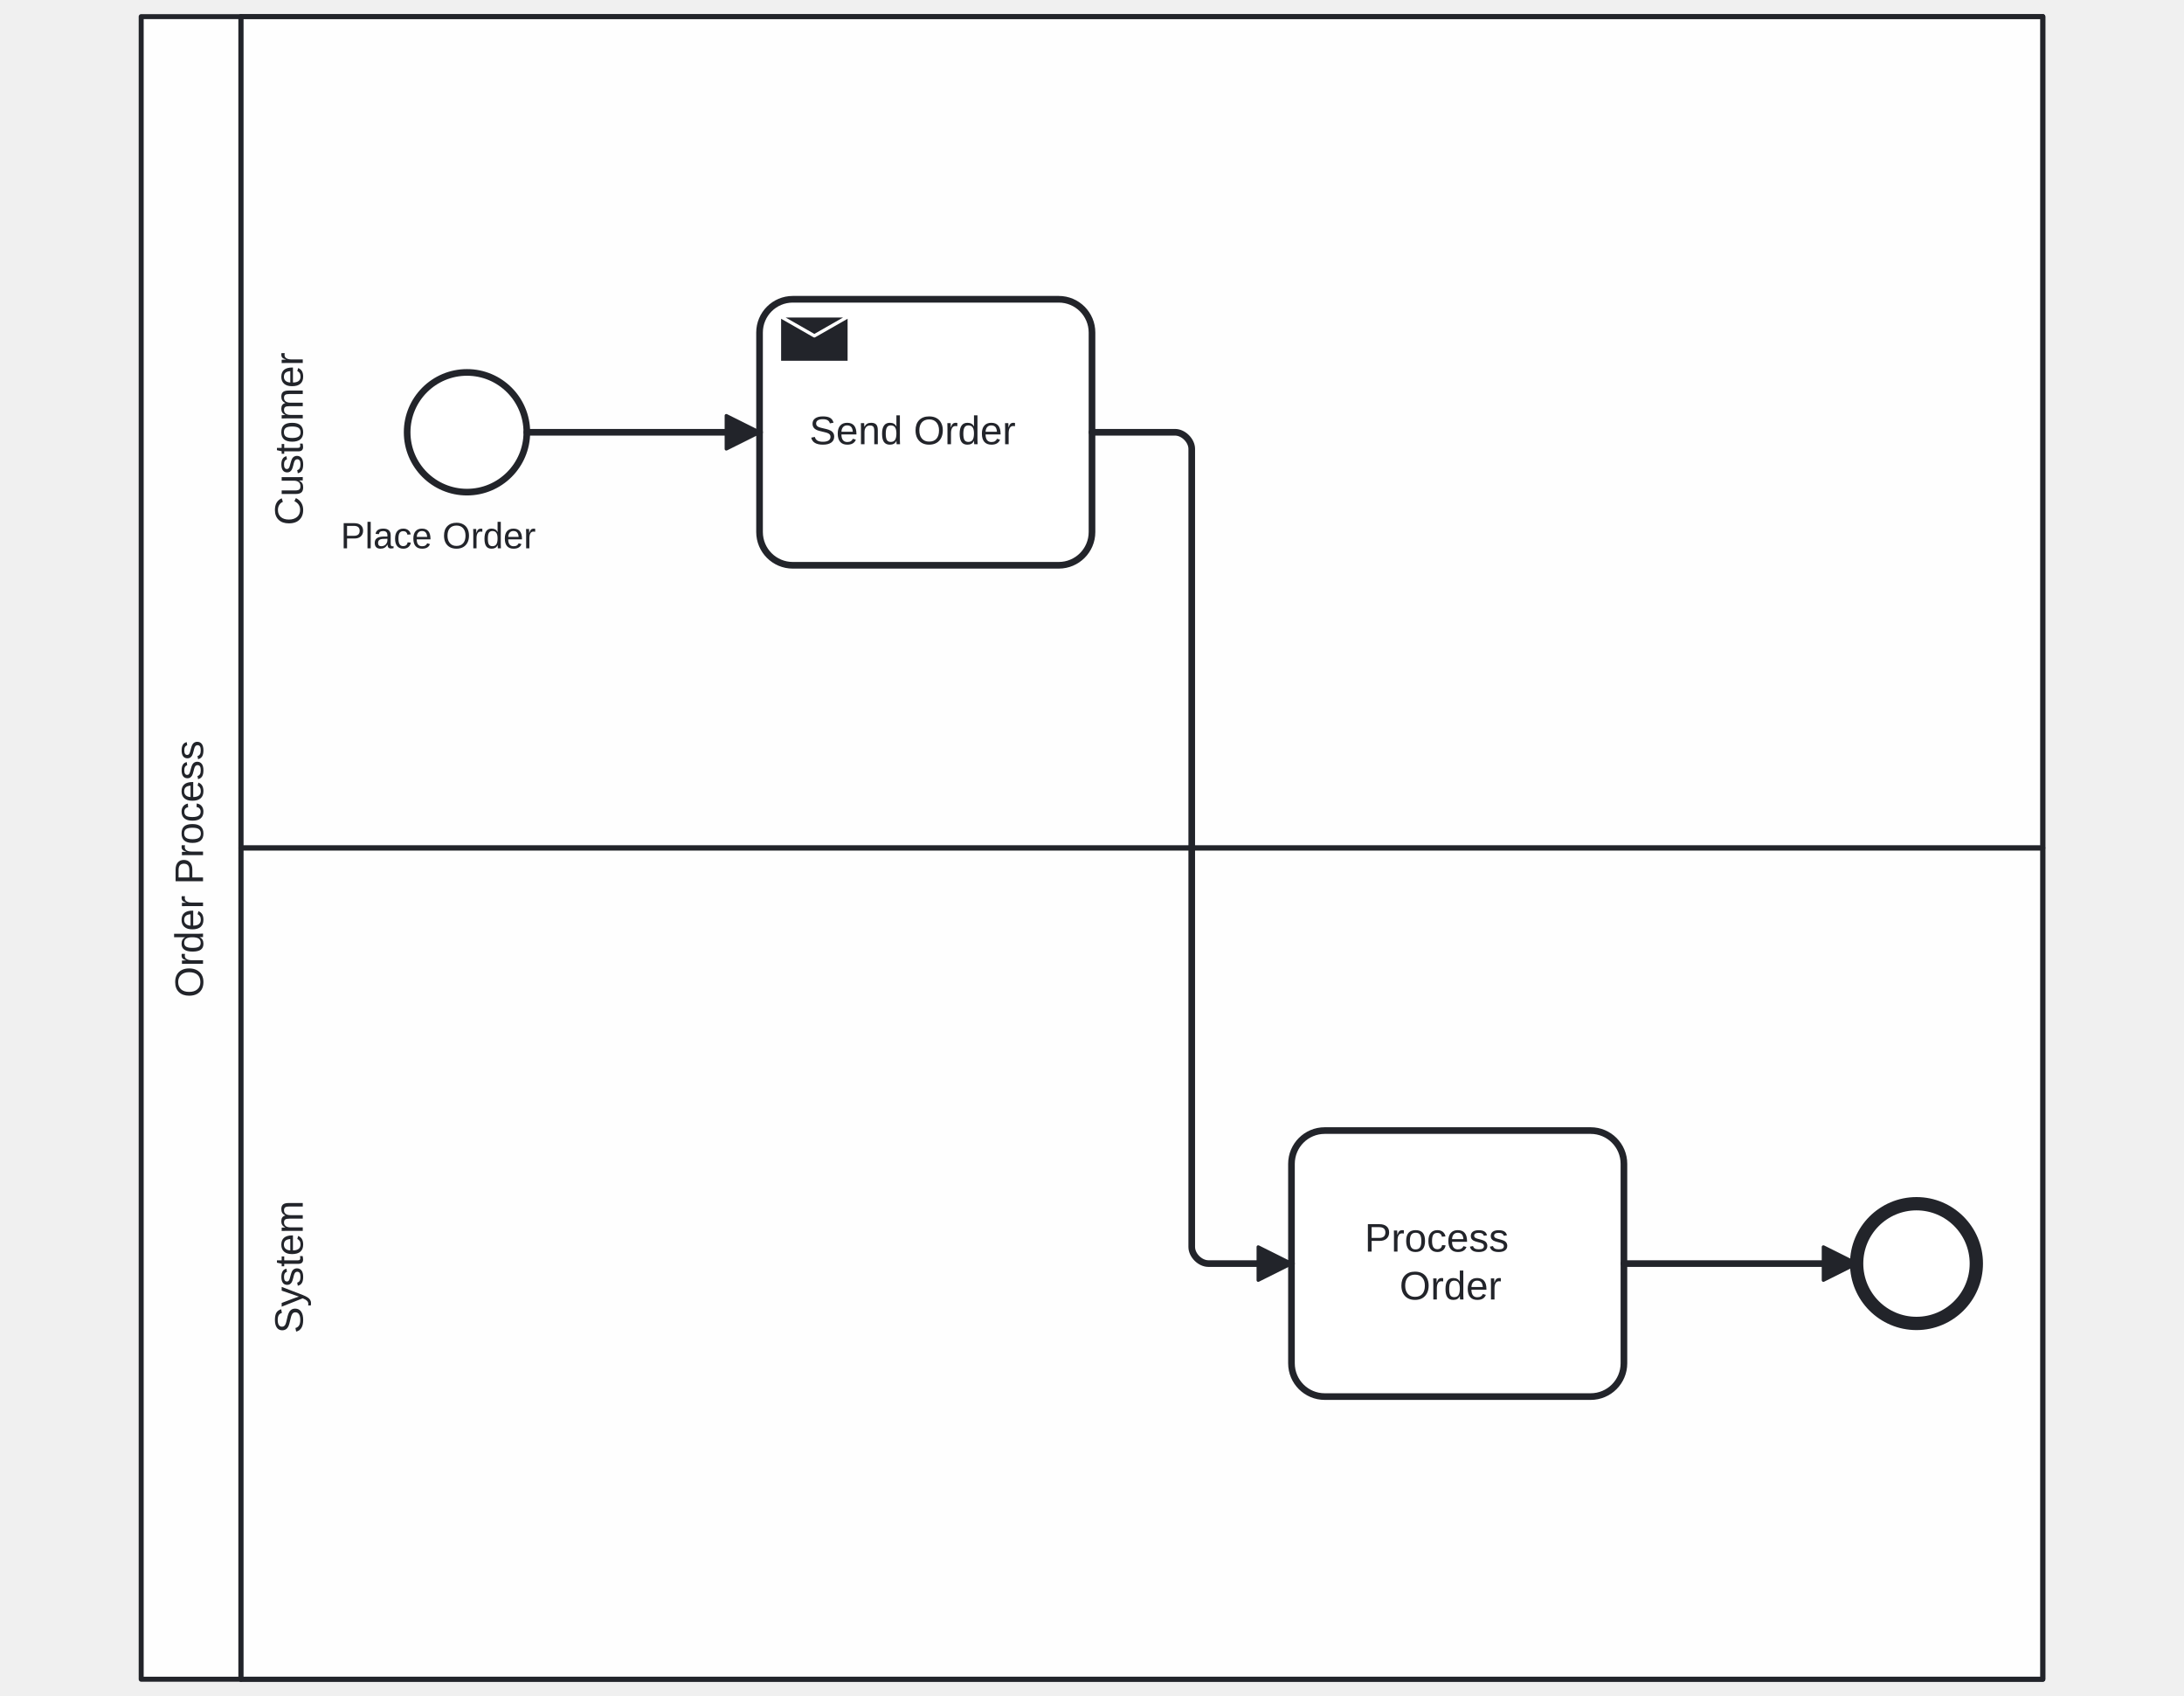
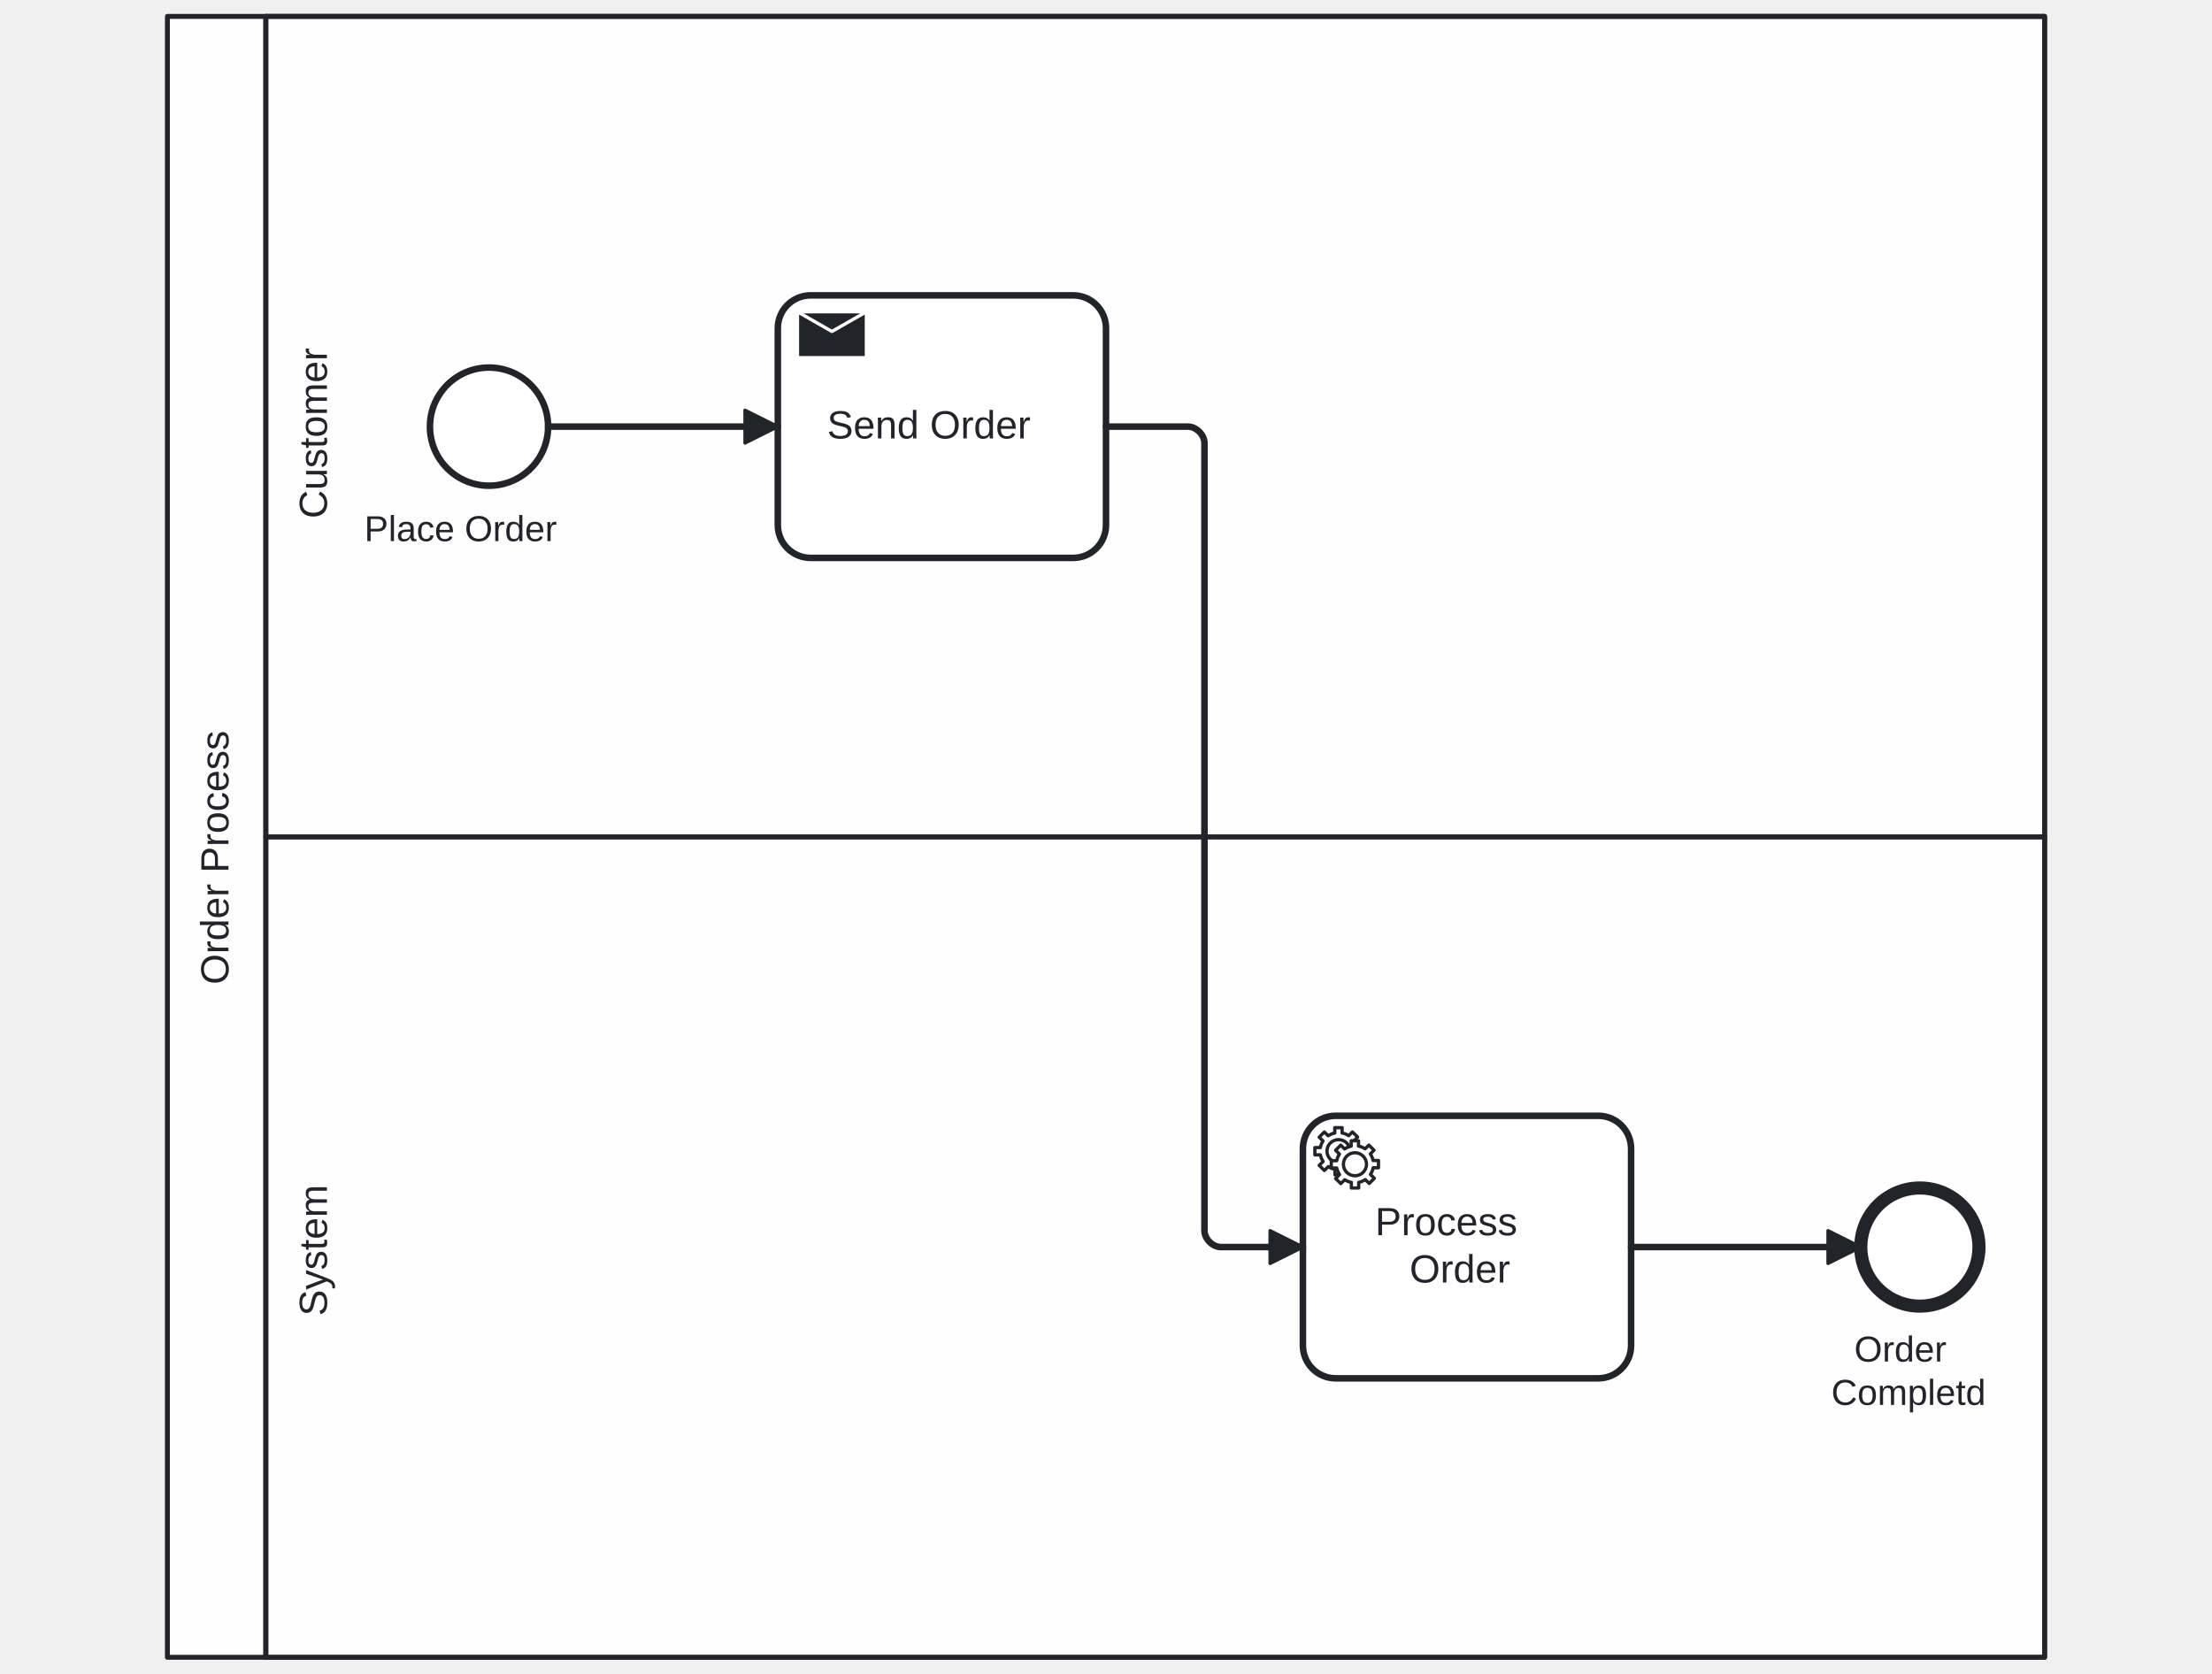
- <svg xmlns="http://www.w3.org/2000/svg" width="769" height="597" viewBox="187 87 582 510" version="1.1">
+ <svg xmlns="http://www.w3.org/2000/svg" width="789" height="597" viewBox="187 87 582 510" version="1.1">
  <g class="djs-group">
    <g class="djs-element djs-shape" data-element-id="Participant_1kju1v4" style="display: block;" transform="translate(192, 92)">
      <g class="djs-visual">
        <rect x="0" y="0" width="572" height="500" rx="0" ry="0" style="stroke-linecap: round; stroke-linejoin: round; stroke: hsl(225, 10%, 15%); stroke-width: 1.5px; fill: white; fill-opacity: 0.95;" />
        <path style="fill: none; stroke-linecap: round; stroke-linejoin: round; stroke: hsl(225, 10%, 15%); stroke-width: 1.5px;" d="M30,0L30,500" />
        <text style="font-family: Arial, sans-serif; font-size: 12px; font-weight: normal; fill: hsl(225, 10%, 15%);" lineHeight="1.2" class="djs-label" transform="matrix(-1.8369701987210297e-16, -1, 1, -1.8369701987210297e-16, 0, 500)">
          <tspan x="205" y="18.6">Order Process</tspan>
        </text>
      </g>
      <rect x="-5" y="-5" rx="4" width="582" height="510" style="fill: none;" class="djs-outline" />
      <rect style="fill: none; stroke-opacity: 0; stroke: white; stroke-width: 15px;" class="djs-hit djs-hit-no-move" x="0" y="0" width="572" height="500" />
      <rect style="fill: none; stroke-opacity: 0; stroke: white; stroke-width: 15px;" class="djs-hit djs-hit-click-stroke" x="0" y="0" width="572" height="500" />
      <rect style="fill: none; stroke-opacity: 0; stroke: white; stroke-width: 15px;" class="djs-hit djs-hit-all" x="0" y="0" width="30" height="500" />
    </g>
    <g class="djs-children">
      <g class="djs-group">
        <g class="djs-element djs-shape" data-element-id="Lane_17acin1" style="display: block;" transform="translate(222, 342)">
          <g class="djs-visual">
            <rect x="0" y="0" width="542" height="250" rx="0" ry="0" style="stroke-linecap: round; stroke-linejoin: round; stroke: hsl(225, 10%, 15%); stroke-width: 1.5px; fill: white; fill-opacity: 0.25;" />
            <text style="font-family: Arial, sans-serif; font-size: 12px; font-weight: normal; fill: hsl(225, 10%, 15%);" lineHeight="1.2" class="djs-label" transform="matrix(-1.8369701987210297e-16, -1, 1, -1.8369701987210297e-16, 0, 250)">
              <tspan x="104" y="18.6">System</tspan>
            </text>
          </g>
          <rect x="-5" y="-5" rx="4" width="552" height="260" style="fill: none;" class="djs-outline" />
          <rect style="fill: none; stroke-opacity: 0; stroke: white; stroke-width: 15px;" class="djs-hit djs-hit-no-move" x="0" y="0" width="542" height="250" />
          <rect style="fill: none; stroke-opacity: 0; stroke: white; stroke-width: 15px;" class="djs-hit djs-hit-click-stroke" x="0" y="0" width="542" height="250" />
          <rect style="fill: none; stroke-opacity: 0; stroke: white; stroke-width: 15px;" class="djs-hit djs-hit-all" x="0" y="0" width="30" height="250" />
        </g>
      </g>
      <g class="djs-group">
        <g class="djs-element djs-shape" data-element-id="Lane_0wqxbtj" style="display: block;" transform="translate(222, 92)">
          <g class="djs-visual">
            <rect x="0" y="0" width="542" height="250" rx="0" ry="0" style="stroke-linecap: round; stroke-linejoin: round; stroke: hsl(225, 10%, 15%); stroke-width: 1.5px; fill: white; fill-opacity: 0.25;" />
            <text style="font-family: Arial, sans-serif; font-size: 12px; font-weight: normal; fill: hsl(225, 10%, 15%);" lineHeight="1.2" class="djs-label" transform="matrix(-1.8369701987210297e-16, -1, 1, -1.8369701987210297e-16, 0, 250)">
              <tspan x="97" y="18.6">Customer</tspan>
            </text>
          </g>
          <rect x="-5" y="-5" rx="4" width="552" height="260" style="fill: none;" class="djs-outline" />
          <rect style="fill: none; stroke-opacity: 0; stroke: white; stroke-width: 15px;" class="djs-hit djs-hit-no-move" x="0" y="0" width="542" height="250" />
          <rect style="fill: none; stroke-opacity: 0; stroke: white; stroke-width: 15px;" class="djs-hit djs-hit-click-stroke" x="0" y="0" width="542" height="250" />
          <rect style="fill: none; stroke-opacity: 0; stroke: white; stroke-width: 15px;" class="djs-hit djs-hit-all" x="0" y="0" width="30" height="250" />
        </g>
      </g>
      <g class="djs-group">
        <g class="djs-element djs-shape" data-element-id="Event_0rkf2lz" style="display: block;" transform="translate(272, 199)">
          <g class="djs-visual">
            <circle cx="18" cy="18" r="18" style="stroke-linecap: round; stroke-linejoin: round; stroke: hsl(225, 10%, 15%); stroke-width: 2px; fill: white; fill-opacity: 0.95;" />
          </g>
          <rect style="fill: none; stroke-opacity: 0; stroke: white; stroke-width: 15px;" class="djs-hit djs-hit-all" x="0" y="0" width="36" height="36" />
          <circle cx="18" cy="18" r="23" style="fill: none;" class="djs-outline" />
        </g>
      </g>
      <g class="djs-group">
        <g class="djs-element djs-shape" data-element-id="Activity_0umkpno" style="display: block;" transform="translate(378, 177)">
          <g class="djs-visual">
            <rect x="0" y="0" width="100" height="80" rx="10" ry="10" style="stroke-linecap: round; stroke-linejoin: round; stroke: hsl(225, 10%, 15%); stroke-width: 2px; fill: white; fill-opacity: 0.95;" />
            <text style="font-family: Arial, sans-serif; font-size: 12px; font-weight: normal; fill: hsl(225, 10%, 15%);" lineHeight="1.2" class="djs-label">
              <tspan x="15" y="43.6">Send Order</tspan>
            </text>
            <path style="fill: hsl(225, 10%, 15%); stroke-linecap: round; stroke-linejoin: round; stroke: white; stroke-width: 1px;" d="m 5.985,4.998 l 0,14 l 21,0 l 0,-14 z l 10.5,6 l 10.5,-6" />
          </g>
          <rect style="fill: none; stroke-opacity: 0; stroke: white; stroke-width: 15px;" class="djs-hit djs-hit-all" x="0" y="0" width="100" height="80" />
          <rect x="-5" y="-5" rx="14" width="110" height="90" style="fill: none;" class="djs-outline" />
        </g>
      </g>
      <g class="djs-group">
-         <g class="djs-element djs-shape" data-element-id="Activity_1mlpqg7" style="display: block;" transform="translate(538, 427)">
-           <g class="djs-visual">
-             <rect x="0" y="0" width="100" height="80" rx="10" ry="10" style="stroke-linecap: round; stroke-linejoin: round; stroke: hsl(225, 10%, 15%); stroke-width: 2px; fill: white; fill-opacity: 0.95;" />
-             <text style="font-family: Arial, sans-serif; font-size: 12px; font-weight: normal; fill: hsl(225, 10%, 15%);" lineHeight="1.2" class="djs-label">
-               <tspan x="22" y="36.4">Process </tspan>
-               <tspan x="32.5" y="50.8">Order</tspan>
-             </text>
-           </g>
-           <rect style="fill: none; stroke-opacity: 0; stroke: white; stroke-width: 15px;" class="djs-hit djs-hit-all" x="0" y="0" width="100" height="80" />
-           <rect x="-5" y="-5" rx="14" width="110" height="90" style="fill: none;" class="djs-outline" />
-         </g>
-       </g>
-       <g class="djs-group">
        <g class="djs-element djs-shape" data-element-id="Event_0qsv9hq" style="display: block;" transform="translate(708, 449)">
          <g class="djs-visual">
            <circle cx="18" cy="18" r="18" style="stroke-linecap: round; stroke-linejoin: round; stroke: hsl(225, 10%, 15%); stroke-width: 4px; fill: white; fill-opacity: 0.95;" />
          </g>
          <rect style="fill: none; stroke-opacity: 0; stroke: white; stroke-width: 15px;" class="djs-hit djs-hit-all" x="0" y="0" width="36" height="36" />
          <circle cx="18" cy="18" r="24" style="fill: none;" class="djs-outline" />
        </g>
      </g>
      <g class="djs-group">
+         <g class="djs-element djs-shape" data-element-id="Activity_1mlpqg7" style="display: block;" transform="translate(538, 427)">
+           <g class="djs-visual">
+             <rect x="0" y="0" width="100" height="80" rx="10" ry="10" style="stroke-linecap: round; stroke-linejoin: round; stroke: hsl(225, 10%, 15%); stroke-width: 2px; fill: white; fill-opacity: 0.95;" />
+             <text style="font-family: Arial, sans-serif; font-size: 12px; font-weight: normal; fill: hsl(225, 10%, 15%);" lineHeight="1.2" class="djs-label">
+               <tspan x="22" y="36.4">Process </tspan>
+               <tspan x="32.5" y="50.8">Order</tspan>
+             </text>
+             <circle cx="5" cy="5" r="5" style="stroke-linecap: round; stroke-linejoin: round; stroke: none; stroke-width: 2px; fill: white;" transform="translate(6, 6)" />
+             <path style="fill: white; stroke-linecap: round; stroke-linejoin: round; stroke: hsl(225, 10%, 15%); stroke-width: 1px;" d="m 12,18 v -1.713 c 0.352,-0.07 0.704,-0.178 1.048,-0.321 0.344,-0.145 0.666,-0.321 0.966,-0.521 l 1.194,1.18 1.567,-1.577 -1.195,-1.18 c 0.403,-0.614 0.683,-1.299 0.825,-2.018 l 1.622,-0.01 v -2.22 l -1.637,0.01 c -0.073,-0.352 -0.178,-0.7 -0.324,-1.044 -0.145,-0.344 -0.321,-0.664 -0.523,-0.962 l 1.131,-1.136 -1.583,-1.563 -1.13,1.136 c -0.614,-0.401 -1.303,-0.681 -2.023,-0.822 l 0.009,-1.619 h -2.241 l 0.004,1.631 c -0.354,0.074 -0.705,0.18 -1.05,0.324 -0.344,0.144 -0.665,0.321 -0.964,0.52 l -1.17,-1.158 -1.567,1.579 1.168,1.157 c -0.403,0.613 -0.683,1.298 -0.825,2.017 l -1.659,0.003 v 2.222 l 1.672,-0.006 c 0.073,0.351 0.18,0.702 0.324,1.045 0.145,0.344 0.321,0.664 0.523,0.961 l -1.199,1.197 1.584,1.56 1.196,-1.193 c 0.614,0.403 1.303,0.682 2.023,0.823 l 7.19e-4,1.699 h 2.227 z m 0.221,-3.996 c -1.789,0.75 -3.858,-0.093 -4.61,-1.874 -0.752,-1.783 0.091,-3.846 1.88,-4.596 1.788,-0.749 3.857,0.093 4.609,1.874 0.752,1.782 -0.091,3.846 -1.88,4.596 z" />
+             <circle cx="5" cy="5" r="5" style="stroke-linecap: round; stroke-linejoin: round; stroke: none; stroke-width: 2px; fill: white;" transform="translate(11, 10)" />
+             <path style="fill: white; stroke-linecap: round; stroke-linejoin: round; stroke: hsl(225, 10%, 15%); stroke-width: 1px;" d="m 17,22 v -1.713 c 0.352,-0.07 0.704,-0.178 1.048,-0.321 0.344,-0.145 0.666,-0.321 0.966,-0.521 l 1.194,1.18 1.567,-1.577 -1.195,-1.18 c 0.403,-0.614 0.683,-1.299 0.825,-2.018 l 1.622,-0.01 v -2.22 l -1.637,0.01 c -0.073,-0.352 -0.178,-0.7 -0.324,-1.044 -0.145,-0.344 -0.321,-0.664 -0.523,-0.962 l 1.131,-1.136 -1.583,-1.563 -1.13,1.136 c -0.614,-0.401 -1.303,-0.681 -2.023,-0.822 l 0.009,-1.619 h -2.241 l 0.004,1.631 c -0.354,0.074 -0.705,0.18 -1.05,0.324 -0.344,0.144 -0.665,0.321 -0.964,0.52 l -1.17,-1.158 -1.567,1.579 1.168,1.157 c -0.403,0.613 -0.683,1.298 -0.825,2.017 l -1.659,0.003 v 2.222 l 1.672,-0.006 c 0.073,0.351 0.18,0.702 0.324,1.045 0.145,0.344 0.321,0.664 0.523,0.961 l -1.199,1.197 1.584,1.56 1.196,-1.193 c 0.614,0.403 1.303,0.682 2.023,0.823 l 7.19e-4,1.699 h 2.227 z m 0.221,-3.996 c -1.789,0.75 -3.858,-0.093 -4.61,-1.874 -0.752,-1.783 0.091,-3.846 1.88,-4.596 1.788,-0.749 3.857,0.093 4.609,1.874 0.752,1.782 -0.091,3.846 -1.88,4.596 z" />
+           </g>
+           <rect style="fill: none; stroke-opacity: 0; stroke: white; stroke-width: 15px;" class="djs-hit djs-hit-all" x="0" y="0" width="100" height="80" />
+           <rect x="-5" y="-5" rx="14" width="110" height="90" style="fill: none;" class="djs-outline" />
+         </g>
+       </g>
+       <g class="djs-group">
        <g class="djs-element djs-connection" data-element-id="Flow_1pda693" style="display: block;">
          <g class="djs-visual">
            <defs>
-               <marker id="marker-7n3pdvlosi4o601joi2ufji8z" viewBox="0 0 20 20" refX="11" refY="10" markerWidth="10" markerHeight="10" orient="auto">
+               <marker id="marker-8zcdobagaorbfryof941nr9p4" viewBox="0 0 20 20" refX="11" refY="10" markerWidth="10" markerHeight="10" orient="auto">
                <path d="M 1 5 L 11 10 L 1 15 Z" style="stroke-linecap: round; stroke-linejoin: round; stroke: hsl(225, 10%, 15%); stroke-width: 1px; fill: hsl(225, 10%, 15%);" />
              </marker>
            </defs>
-             <path style="fill: none; stroke-linecap: round; stroke-linejoin: round; stroke: hsl(225, 10%, 15%); stroke-width: 2px; marker-end: url(#marker-7n3pdvlosi4o601joi2ufji8z);" data-corner-radius="5" d="M478,217L503,217C505.5,217,508,219.5,508,222L508,462C508,464.5,510.5,467,513,467L538,467" />
+             <path style="fill: none; stroke-linecap: round; stroke-linejoin: round; stroke: hsl(225, 10%, 15%); stroke-width: 2px; marker-end: url(#marker-8zcdobagaorbfryof941nr9p4);" data-corner-radius="5" d="M478,217L503,217C505.5,217,508,219.5,508,222L508,462C508,464.5,510.5,467,513,467L538,467" />
          </g>
          <path d="M478,217L508,217L508,467L538,467" style="fill: none; stroke-opacity: 0; stroke: white; stroke-width: 15px;" class="djs-hit djs-hit-stroke" />
          <rect x="473" y="212" rx="4" width="70" height="260" style="fill: none;" class="djs-outline" />
        </g>
      </g>
      <g class="djs-group">
        <g class="djs-element djs-connection" data-element-id="Flow_0b8esdu" style="display: block;">
          <g class="djs-visual">
            <defs>
-               <marker id="marker-6siu0s15lqz5zqlcyerzefovr" viewBox="0 0 20 20" refX="11" refY="10" markerWidth="10" markerHeight="10" orient="auto">
+               <marker id="marker-e7skpgxuf2uv4o7ngys3gotcb" viewBox="0 0 20 20" refX="11" refY="10" markerWidth="10" markerHeight="10" orient="auto">
                <path d="M 1 5 L 11 10 L 1 15 Z" style="stroke-linecap: round; stroke-linejoin: round; stroke: hsl(225, 10%, 15%); stroke-width: 1px; fill: hsl(225, 10%, 15%);" />
              </marker>
            </defs>
-             <path style="fill: none; stroke-linecap: round; stroke-linejoin: round; stroke: hsl(225, 10%, 15%); stroke-width: 2px; marker-end: url(#marker-6siu0s15lqz5zqlcyerzefovr);" data-corner-radius="5" d="M308,217L378,217" />
+             <path style="fill: none; stroke-linecap: round; stroke-linejoin: round; stroke: hsl(225, 10%, 15%); stroke-width: 2px; marker-end: url(#marker-e7skpgxuf2uv4o7ngys3gotcb);" data-corner-radius="5" d="M308,217L378,217" />
          </g>
          <path d="M308,217L378,217" style="fill: none; stroke-opacity: 0; stroke: white; stroke-width: 15px;" class="djs-hit djs-hit-stroke" />
          <rect x="303" y="212" rx="4" width="80" height="10" style="fill: none;" class="djs-outline" />
        </g>
      </g>
      <g class="djs-group">
        <g class="djs-element djs-connection" data-element-id="Flow_1g120lj" style="display: block;">
          <g class="djs-visual">
            <defs>
-               <marker id="marker-capii23ii5r7ri8ln1m5lm9oc" viewBox="0 0 20 20" refX="11" refY="10" markerWidth="10" markerHeight="10" orient="auto">
+               <marker id="marker-40uf8osi9610t2l2nx4jhcfvz" viewBox="0 0 20 20" refX="11" refY="10" markerWidth="10" markerHeight="10" orient="auto">
                <path d="M 1 5 L 11 10 L 1 15 Z" style="stroke-linecap: round; stroke-linejoin: round; stroke: hsl(225, 10%, 15%); stroke-width: 1px; fill: hsl(225, 10%, 15%);" />
              </marker>
            </defs>
-             <path style="fill: none; stroke-linecap: round; stroke-linejoin: round; stroke: hsl(225, 10%, 15%); stroke-width: 2px; marker-end: url(#marker-capii23ii5r7ri8ln1m5lm9oc);" data-corner-radius="5" d="M638,467L708,467" />
+             <path style="fill: none; stroke-linecap: round; stroke-linejoin: round; stroke: hsl(225, 10%, 15%); stroke-width: 2px; marker-end: url(#marker-40uf8osi9610t2l2nx4jhcfvz);" data-corner-radius="5" d="M638,467L708,467" />
          </g>
          <path d="M638,467L708,467" style="fill: none; stroke-opacity: 0; stroke: white; stroke-width: 15px;" class="djs-hit djs-hit-stroke" />
          <rect x="633" y="462" rx="4" width="80" height="10" style="fill: none;" class="djs-outline" />
        </g>
      </g>
    </g>
  </g>
  <g class="djs-group">
    <g class="djs-element djs-shape" data-element-id="Event_0rkf2lz_label" style="display: block;" transform="translate(252, 242)">
      <g class="djs-visual">
        <text style="font-family: Arial, sans-serif; font-size: 11px; font-weight: normal; fill: hsl(225, 10%, 15%);" lineHeight="1.2" class="djs-label">
          <tspan x="0" y="9.9">Place Order</tspan>
        </text>
      </g>
      <rect style="fill: none; stroke-opacity: 0; stroke: white; stroke-width: 15px;" class="djs-hit djs-hit-all" x="0" y="0" width="77" height="14" />
      <rect x="-5" y="-5" rx="4" width="87" height="24" style="fill: none;" class="djs-outline" />
    </g>
  </g>
+   <g class="djs-group">
+     <g class="djs-element djs-shape" data-element-id="Event_0qsv9hq_label" style="display: block;" transform="translate(699, 492)">
+       <g class="djs-visual">
+         <text style="font-family: Arial, sans-serif; font-size: 11px; font-weight: normal; fill: hsl(225, 10%, 15%);" lineHeight="1.2" class="djs-label">
+           <tspan x="7" y="9.9">Order </tspan>
+           <tspan x="0" y="23.1">Completd</tspan>
+         </text>
+       </g>
+       <rect style="fill: none; stroke-opacity: 0; stroke: white; stroke-width: 15px;" class="djs-hit djs-hit-all" x="0" y="0" width="56" height="27" />
+       <rect x="-5" y="-5" rx="4" width="66" height="37" style="fill: none;" class="djs-outline" />
+     </g>
+   </g>
</svg>
